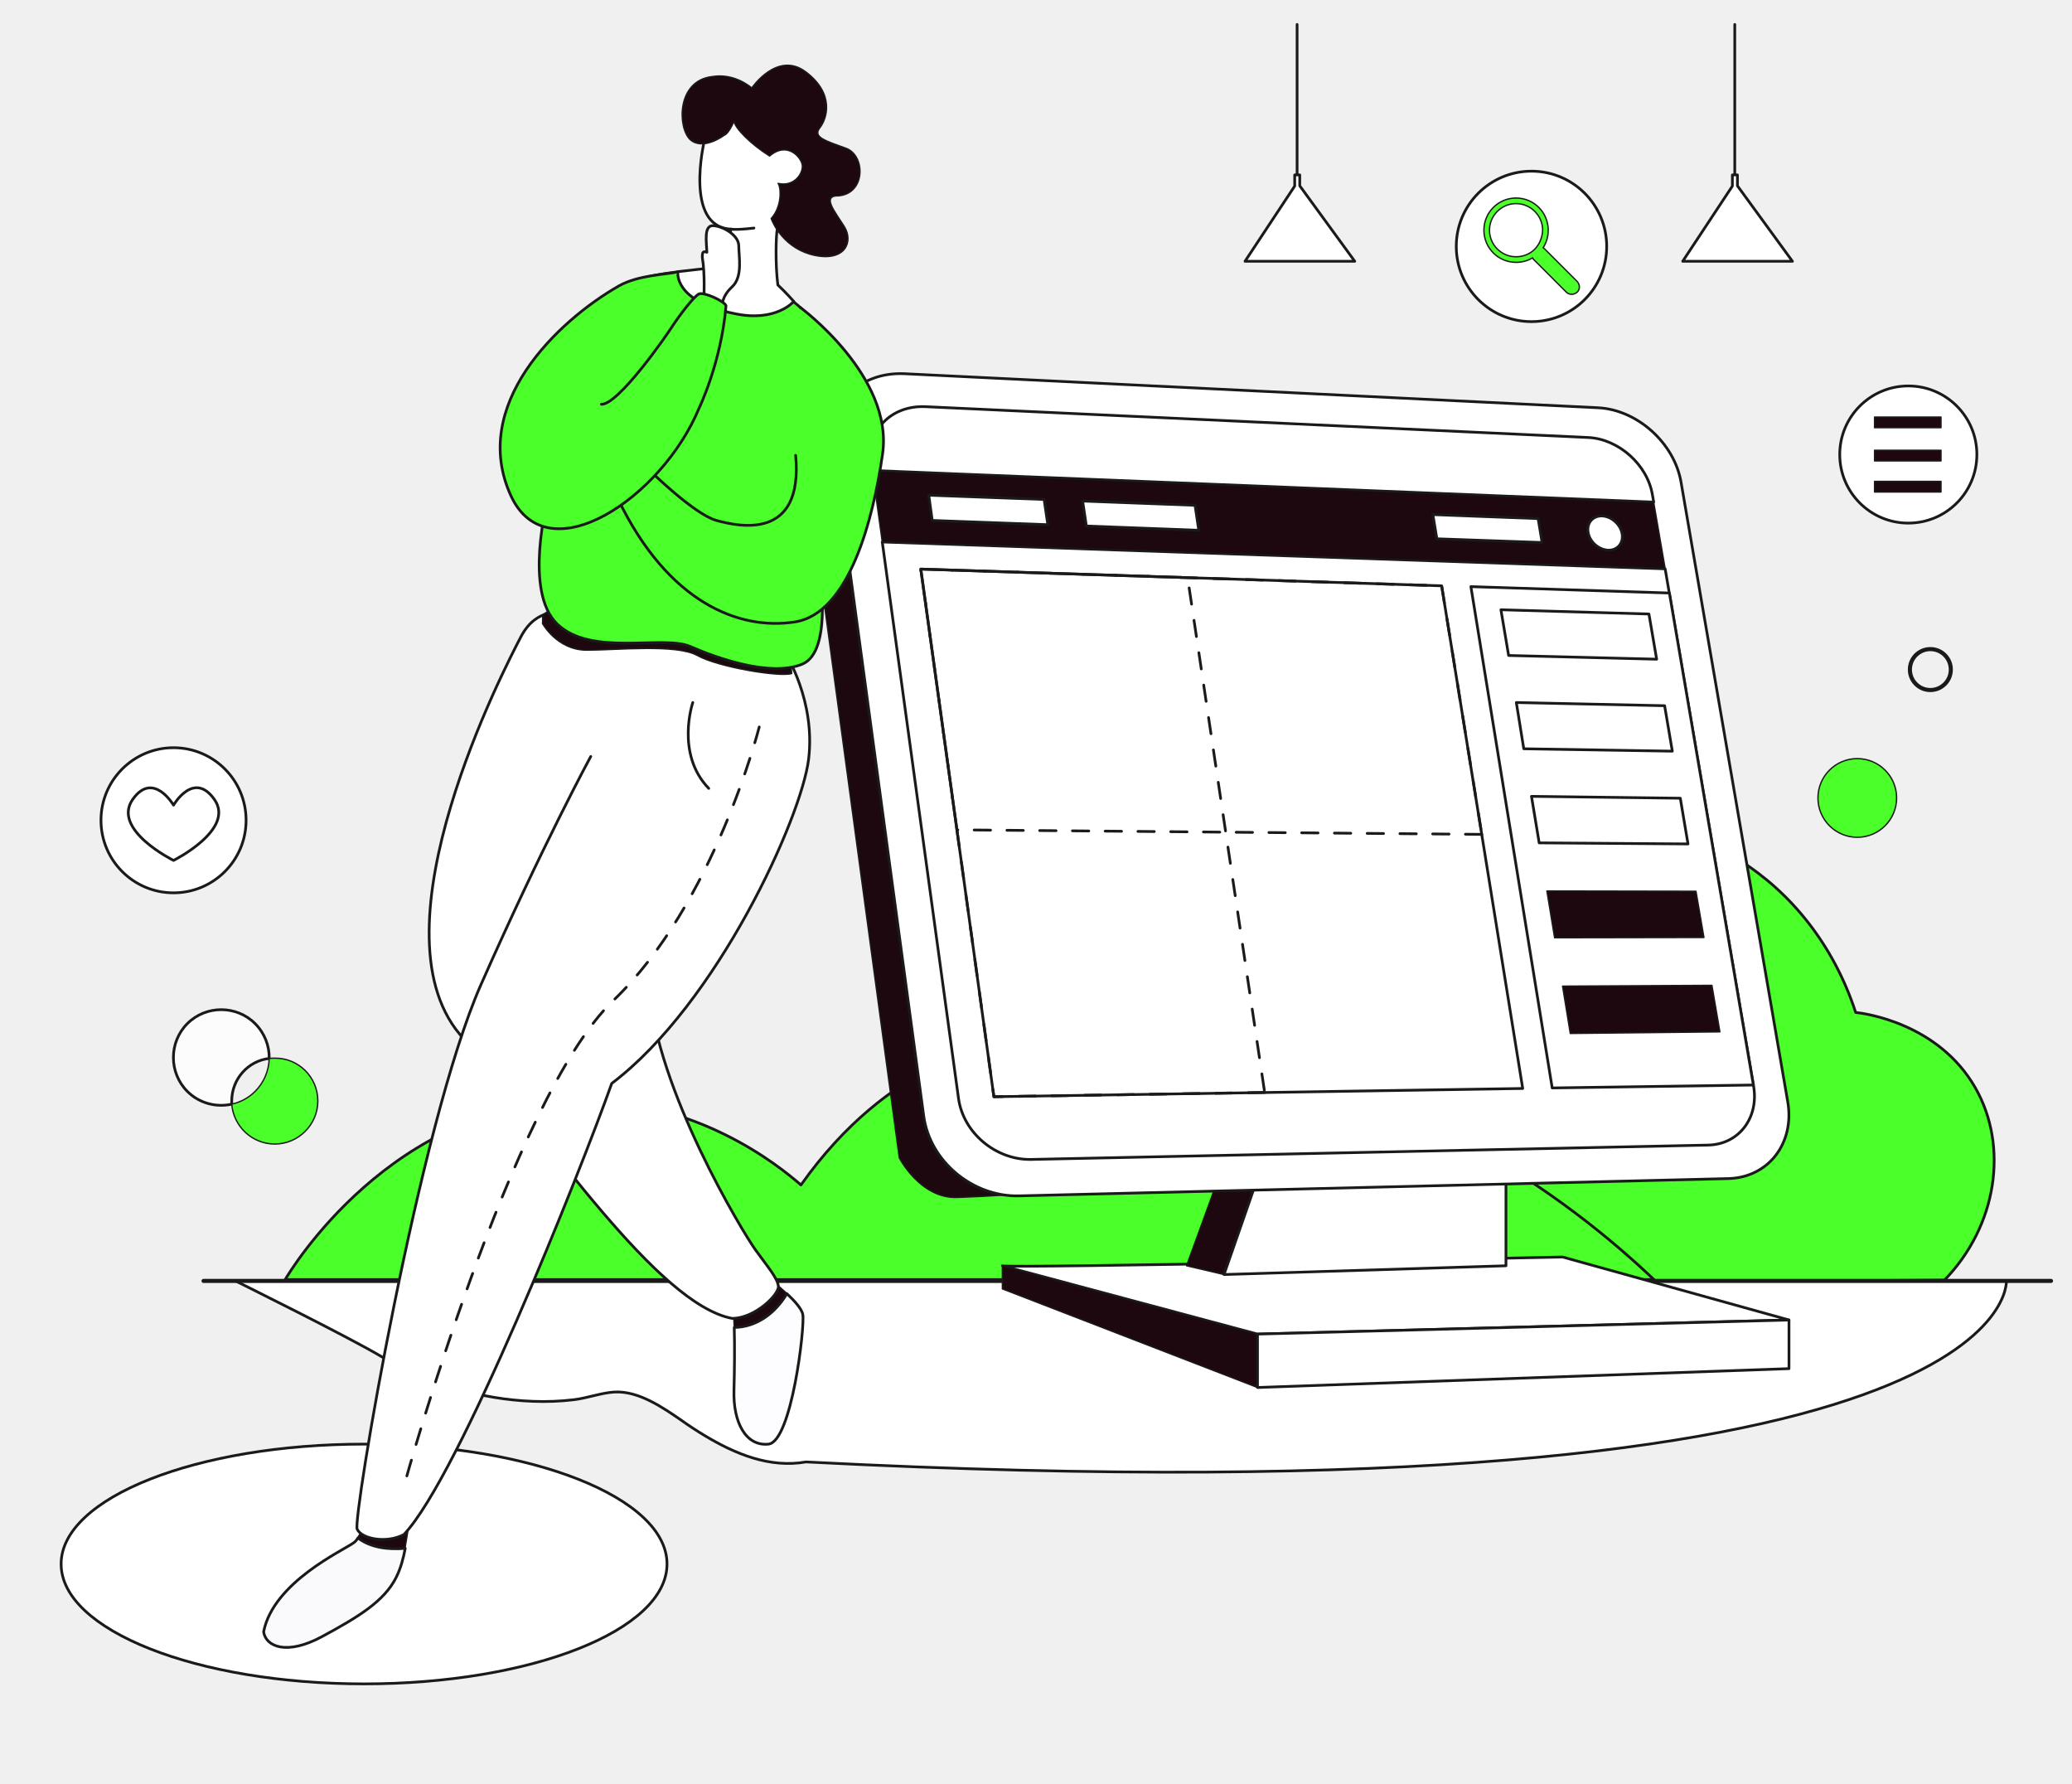
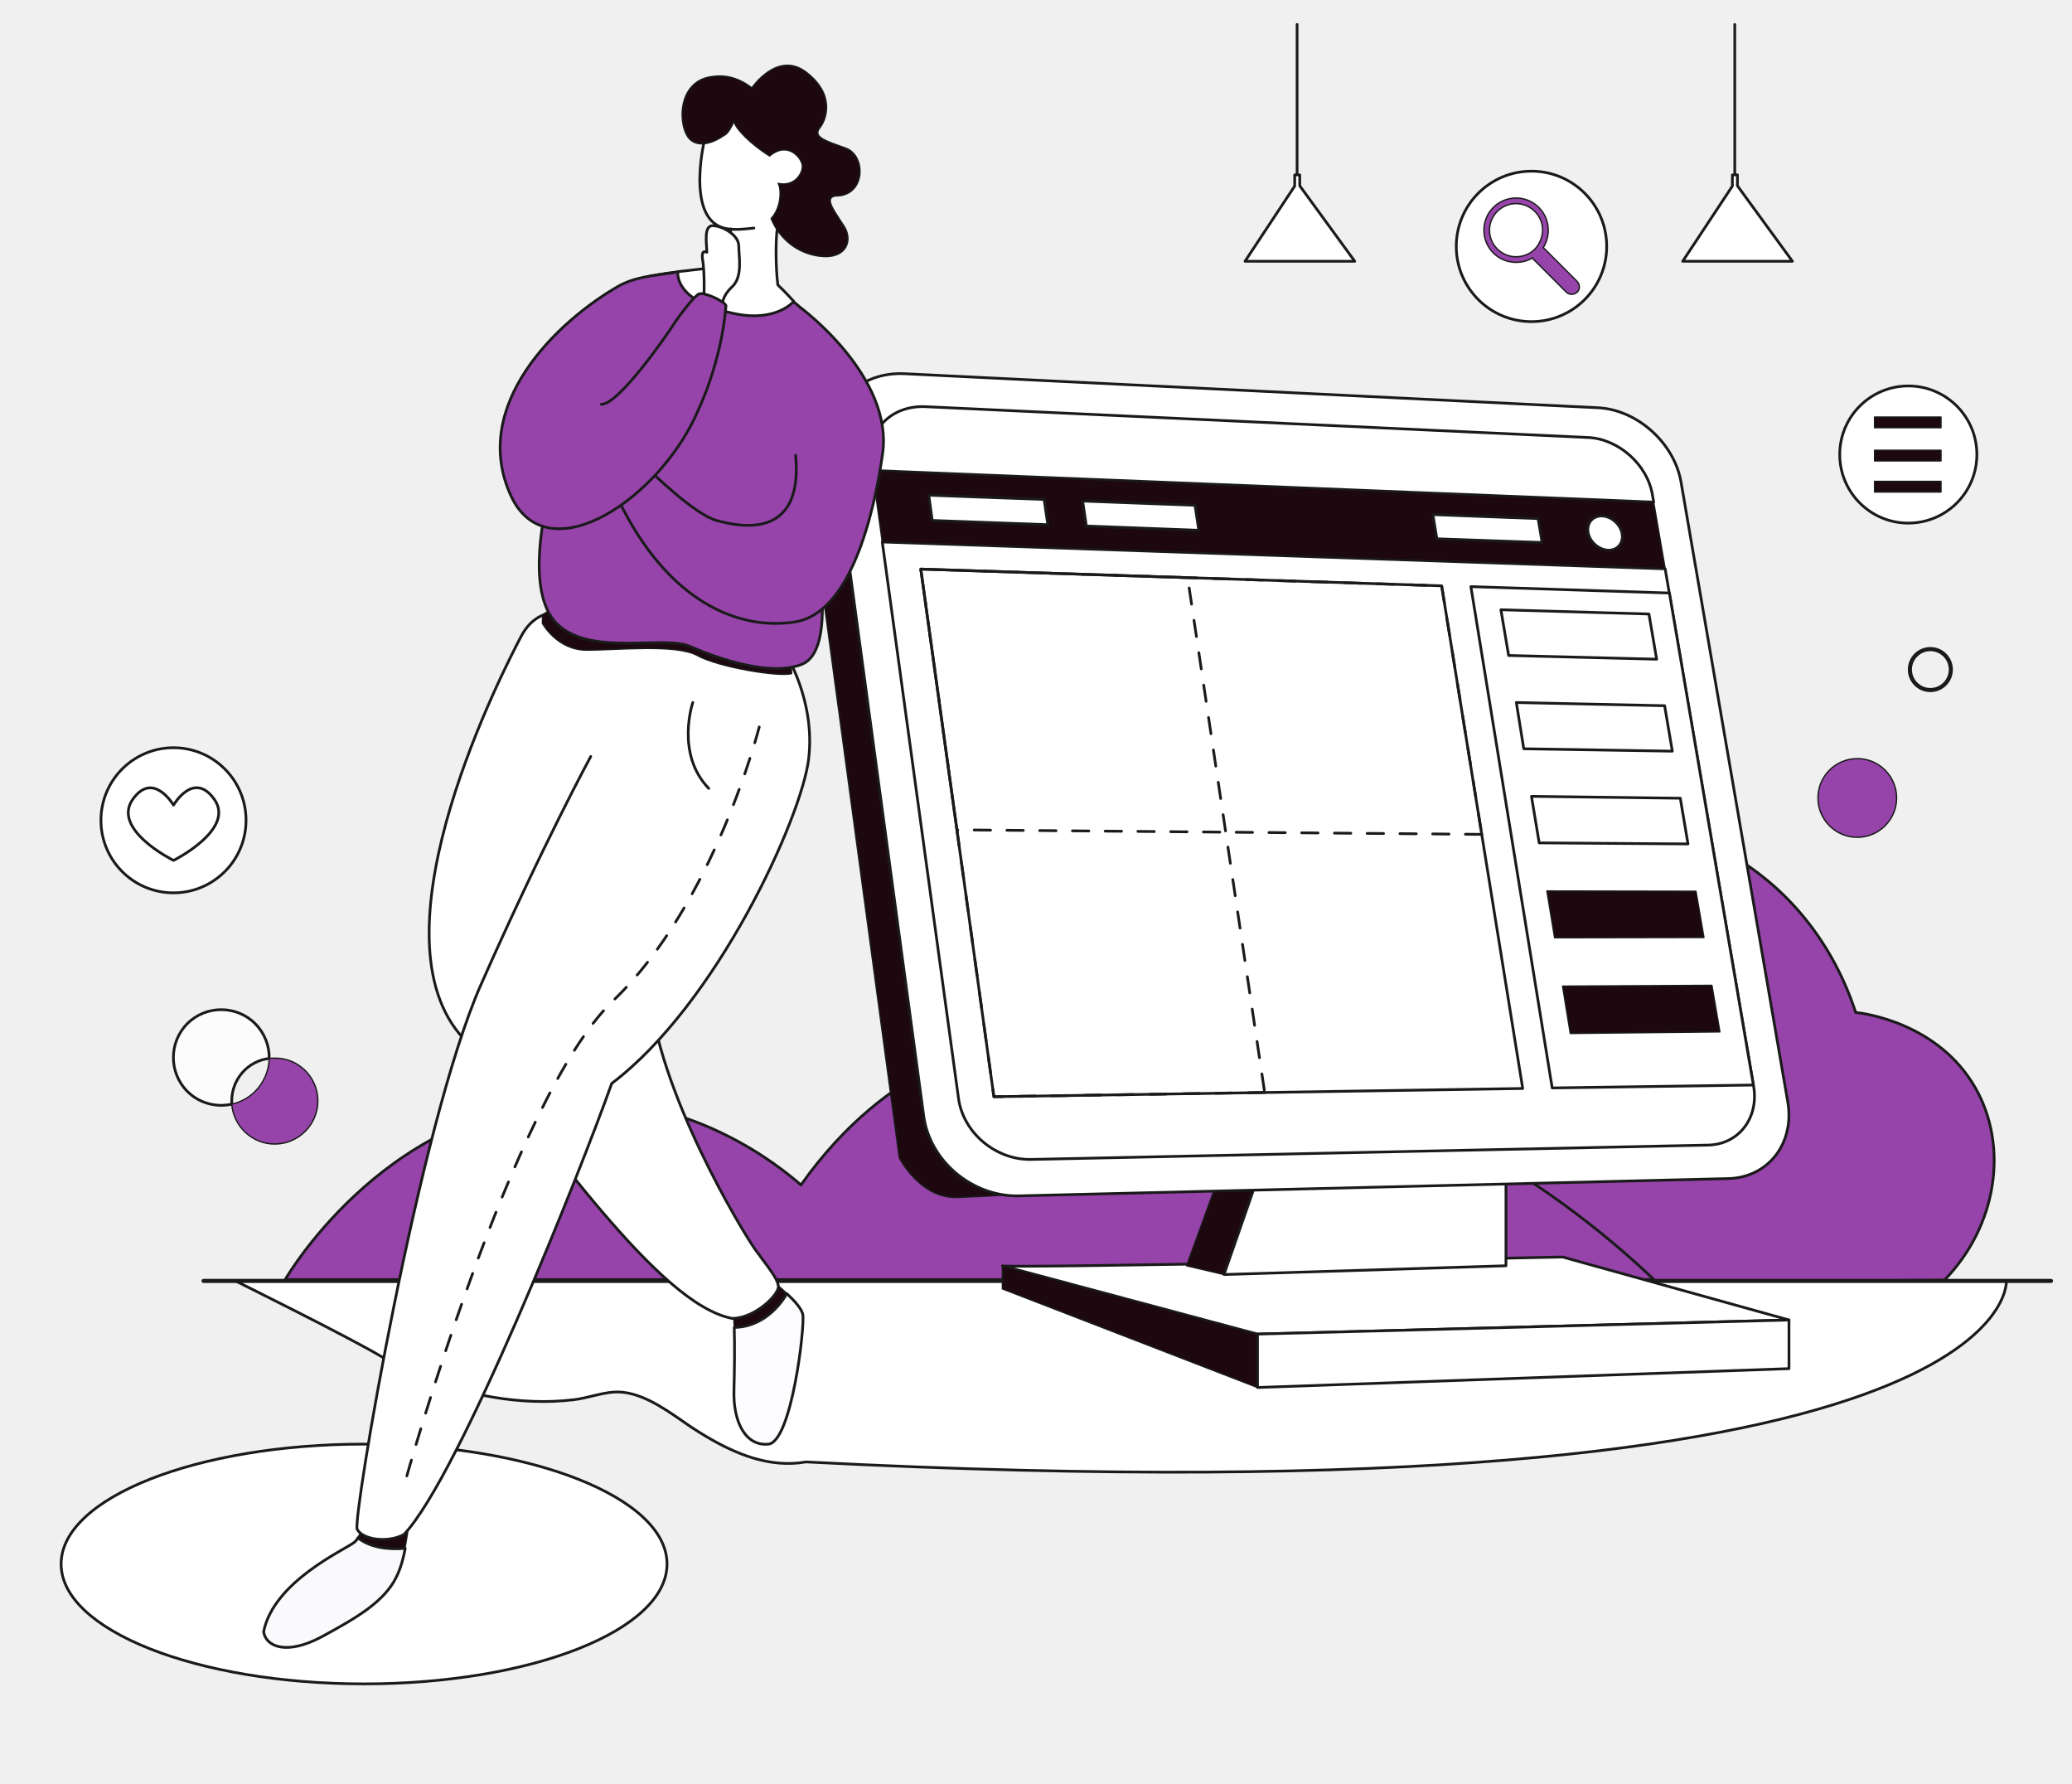
<svg xmlns="http://www.w3.org/2000/svg" version="1.1" id="Layer_1" x="0px" y="0px" viewBox="0 0 779.7 671" style="enable-background:new 0 0 779.7 671;" xml:space="preserve">
  <style type="text/css">
	.st0{fill:#FFFFFF;stroke:#1A1A1A;stroke-width:1.027;stroke-linecap:round;stroke-linejoin:round;stroke-miterlimit:10;}
	.st1{fill:#1D0810;stroke:#1A1A1A;stroke-width:0.513;stroke-linecap:round;stroke-linejoin:round;stroke-miterlimit:10;}
- 	.st2{fill:#4BFF2A;stroke:#1A1A1A;stroke-width:1.027;stroke-linecap:round;stroke-linejoin:round;stroke-miterlimit:10;}
+ 	.st2{fill:#9644AA;stroke:#1A1A1A;stroke-width:1.027;stroke-linecap:round;stroke-linejoin:round;stroke-miterlimit:10;}
	.st3{fill:none;stroke:#1A1A1A;stroke-width:1.541;stroke-linecap:round;stroke-linejoin:round;stroke-miterlimit:10;}
	
		.st4{fill:none;stroke:#1A1A1A;stroke-width:1.027;stroke-linecap:round;stroke-linejoin:round;stroke-miterlimit:10;stroke-dasharray:6.162;}
	.st5{fill:#FDFDFF;stroke:#1A1A1A;stroke-width:1.027;stroke-linecap:round;stroke-linejoin:round;stroke-miterlimit:10;}
	.st6{fill:#FAFAFC;stroke:#1A1A1A;stroke-width:1.027;stroke-linecap:round;stroke-linejoin:round;stroke-miterlimit:10;}
- 	.st7{fill:#4BFF2A;stroke:#1A1A1A;stroke-width:0.513;stroke-linecap:round;stroke-linejoin:round;stroke-miterlimit:10;}
+ 	.st7{fill:#9644AA;stroke:#1A1A1A;stroke-width:0.513;stroke-linecap:round;stroke-linejoin:round;stroke-miterlimit:10;}
	.st8{fill:#FCFCFC;stroke:#1A1A1A;stroke-width:1.027;stroke-linecap:round;stroke-linejoin:round;stroke-miterlimit:10;}
+ 	.st9{fill:none;stroke:#1A1A1A;stroke-width:1.027;stroke-linecap:round;stroke-linejoin:round;stroke-miterlimit:10;}
</style>
  <g id="vector">
    <ellipse class="st0" cx="137" cy="588.4" rx="114" ry="45.1" />
-     <path class="st0" d="M256.5,534.4c2.8,2,5.7,3.9,8.7,5.7c11.5,6.9,24.4,12.3,38.1,9.9C761.5,573.5,755,481.9,755,481.9l-666.4,0   c0,0,42.8,21.2,55,28.5c16.7,10,37.4,16.1,57,16.8c5.1,0.2,10.2,0,15.3-0.6c5.1-0.6,10.3-2.6,15.3-2.9   C240.3,523.2,249.4,529.5,256.5,534.4z" />
+     <path class="st0" d="M256.5,534.4c2.8,2,5.7,3.9,8.7,5.7c11.5,6.9,24.4,12.3,38.1,9.9C761.5,573.5,755,481.9,755,481.9H88.6   c0,0,42.8,21.2,55,28.5c16.7,10,37.4,16.1,57,16.8c5.1,0.2,10.2,0,15.3-0.6s10.3-2.6,15.3-2.9C240.3,523.2,249.4,529.5,256.5,534.4   z" />
    <g>
      <g>
        <circle class="st0" cx="718.1" cy="171" r="25.8" />
        <rect x="705.4" y="156.9" class="st1" width="25" height="4" />
        <rect x="705.4" y="169.4" class="st1" width="25" height="4" />
        <rect x="705.4" y="181.1" class="st1" width="25" height="4" />
      </g>
      <path class="st2" d="M359,481.8c123.8-0.9,248.9,0.8,372.7-0.2c19.9-20.5,24.2-50.4,11.6-72.4c-13.9-24.3-41.8-28-45-28.3    c-16.7-51.3-65-78.5-104-68.3c-38.5,10.1-53.5,52.8-54.8,56.7c-27.8-9.9-55.6-3.8-68.7,13.9c-7,9.5-8.3,20.2-8.4,27.4    c-29.7-55.4-82.3-71.2-105.9-55.7c-18,11.9-23.5,45-14.9,78.9c-6.6,1.4-19.2,5-21.4,13C317.4,457.2,331.2,471.1,359,481.8z" />
-       <path class="st2" d="M107.3,481.4c171.7,0,343.4,0,515.1,0c-15.4-14.6-39.4-34.7-72.3-52.4c-32.1-17.2-124.2-66.7-199.6-27.3    c-14,7.3-32.2,20.2-49.1,44.1c-8.6-7.5-39.3-32.2-83.6-31.8C147.4,414.7,109.3,478,107.3,481.4z" />
+       <path class="st2" d="M107.3,481.4c171.7,0,343.4,0,515.1,0C607,466.8,583,446.7,550.1,429c-32.1-17.2-124.2-66.7-199.6-27.3    c-14,7.3-32.2,20.2-49.1,44.1c-8.6-7.5-39.3-32.2-83.6-31.8C147.4,414.7,109.3,478,107.3,481.4z" />
      <line class="st3" x1="76.6" y1="481.9" x2="771.8" y2="481.9" />
      <path class="st0" d="M377.2,476.2c0,1.1,210.8-3.3,210.8-3.3l85.2,23.7l-200,5.3L377.2,476.2z" />
      <polygon class="st1" points="377.2,484.9 377.2,476.2 473.2,501.9 473.2,522   " />
      <polygon class="st0" points="673.2,496.6 673.2,514.9 473.2,522 473.2,501.9   " />
      <polygon class="st1" points="457.8,445.2 446.5,476.2 460.6,479.5 473.2,443.3   " />
      <polygon class="st0" points="566.7,441.7 566.7,476.2 460.6,479.5 473.2,443.3   " />
      <g>
        <path class="st1" d="M381.4,449.3c0,0-7.3,0.7-21.2,1.2s-21.8-14.9-21.8-14.9l-36.2-267.4c-1.5-10.3,2.5-16.5,11.4-20.4     c0,0,7.2-3.3,14.4-5.2" />
        <path class="st0" d="M650.4,443.4l-267,6.5c-17.4,0.4-33.5-13-35.8-30L313.5,168c-2.2-16,9.9-28.2,26.9-27.4l260.9,12.8     c14.8,0.7,28.8,13.3,31.3,28.1l40.1,232.8C675.5,430,665.5,443,650.4,443.4z" />
-         <path class="st0" d="M621.8,186.1c-1.9-11.3-12.7-20.9-24-21.5l-249.5-11.6c-12.9-0.6-22.1,8.8-20.4,20.9l0.4,3.1l294,11.9     L621.8,186.1z" />
-         <path class="st0" d="M332,203.9l28.7,209.4c1.8,12.9,14,23.1,27.2,22.9l254.8-5.4c11.6-0.2,19.2-10.2,17.2-22.1l-33.3-194.7     L332,203.9z" />
+         <path class="st0" d="M621.8,186.1c-1.9-11.3-12.7-20.9-24-21.5L348.3,153c-12.9-0.6-22.1,8.8-20.4,20.9l0.4,3.1l294,11.9     L621.8,186.1z" />
+         <path class="st0" d="M332,203.9l28.7,209.4c1.8,12.9,14,23.1,27.2,22.9l254.8-5.4c11.6-0.2,19.2-10.2,17.2-22.1L626.6,214     L332,203.9z" />
        <polygon class="st1" points="622.3,189 328.3,177.1 332,203.9 626.6,213.9    " />
        <polygon class="st0" points="394.3,197.4 350.8,195.8 349.5,186.3 392.9,187.9    " />
        <polygon class="st0" points="451.1,199.5 408.8,197.9 407.4,188.5 449.7,190.1    " />
        <polygon class="st0" points="580.3,204.1 540.7,202.7 539.2,193.6 578.8,195.1    " />
        <path class="st0" d="M610.4,200.8c-0.6-3.5-3.9-6.5-7.5-6.7c-3.5-0.1-5.9,2.6-5.3,6.2c0.6,3.6,4,6.5,7.5,6.7     C608.7,207.1,611,204.3,610.4,200.8z" />
        <polygon class="st0" points="573,409.5 374,412.6 346.5,214.1 542.5,220.4    " />
        <polygon class="st4" points="475.9,411 374,412.6 346.5,214.1 446.9,217.3    " />
        <polygon class="st0" points="659.8,408.2 584.1,409.3 553.5,220.7 628.2,223.1    " />
        <polygon class="st4" points="557.6,313.9 360.1,312.2 346.5,214.1 542.5,220.4    " />
        <polygon class="st0" points="623.4,248 567.7,246.6 564.8,229.4 620.5,231    " />
        <polygon class="st0" points="629.3,282.6 573.4,281.7 570.6,264.3 626.4,265.5    " />
        <polygon class="st0" points="635.2,317.5 579.2,317.1 576.3,299.6 632.3,300.3    " />
        <polygon class="st1" points="641.2,352.7 585,352.8 582.1,335.2 638.2,335.3    " />
        <polygon class="st1" points="647.2,388.2 590.9,388.8 588,371 644.2,370.7    " />
      </g>
      <g>
        <path class="st1" d="M296.2,486.7c-3.4-3.2-6.9-5.8-6.9-5.8s-15.3,8.4-14,9.8c0.5,0.6,0.8,4,1,8.6     C284.8,499.3,291.9,493.9,296.2,486.7z" />
        <path class="st5" d="M302.1,494.6c-0.3-2.1-3.1-5.2-6-7.9c-4.3,7.3-11.4,12.6-19.8,12.7c0.2,6.8,0.1,16.2-0.1,23.5     c-0.4,12.3,4.5,21.3,13,20.4C297.9,542.3,302.9,499.2,302.1,494.6z" />
-         <path class="st0" d="M244.3,371.3c2.6,38.6,35.3,92.4,39.9,98.8c4.6,6.4,8.4,10.7,8.7,13.8c0.3,3.1-8.8,12.1-17.4,12.1     c-27.9-5.3-68.7-66.5-102.5-106.9s17-138,23-149.5c6-11.5,15.6-8.9,15.6-8.9l71,13" />
+         <path class="st0" d="M244.3,371.3c2.6,38.6,35.3,92.4,39.9,98.8s8.4,10.7,8.7,13.8c0.3,3.1-8.8,12.1-17.4,12.1     c-27.9-5.3-68.7-66.5-102.5-106.9s17-138,23-149.5s15.6-8.9,15.6-8.9l71,13" />
        <path class="st1" d="M152.4,582.5c1.1-5.9,1.5-11.4,3.1-14.4c2.7-4.8-15.4-3.9-15.4-3.9s-2.5,9.7-5.5,14.3     C139.4,582.2,146,583.1,152.4,582.5z" />
-         <path class="st6" d="M134.7,578.6c-0.5,0.8-1,1.4-1.6,1.8c-3.7,2.8-30.2,14.7-33.9,33.5c0.8,5.6,8.7,9,22,1.8     c13.3-7.2,23.4-13.2,27.9-22.3c1.7-3.4,2.7-7.2,3.4-10.9C146,583.1,139.4,582.2,134.7,578.6z" />
+         <path class="st6" d="M134.7,578.6c-0.5,0.8-1,1.4-1.6,1.8c-3.7,2.8-30.2,14.7-33.9,33.5c0.8,5.6,8.7,9,22,1.8     s23.4-13.2,27.9-22.3c1.7-3.4,2.7-7.2,3.4-10.9C146,583.1,139.4,582.2,134.7,578.6z" />
        <path class="st0" d="M222.3,284.6c0,0-17.9,32.9-41.3,85.8s-48.4,201.2-46.6,204.9c1.8,3.8,11.3,5.4,17.6,2     c20.8-21.9,66.3-136.3,78.2-169.7c39.8-30.1,71.5-100.2,74.1-122.1c2.6-21.9-8.6-39.4-8.6-39.4l-19.4-6.1" />
-         <path class="st1" d="M204.1,234.5c0,0,5.5,10.1,16.7,10.1c11.2,0,33.7-2.4,41.6,2c7.9,4.4,30.9,8.2,35.5,6.8     c-0.4-5.9-0.4-5.9-0.4-5.9l-86.2-20.9l-7.1,4.7V234.5z" />
-         <path class="st2" d="M206.1,188c0,0-9.2,34.5,3.6,46.8c12.8,12.3,39.7,4,50,8.4c10.2,4.5,30.2,11.5,42.1,6.7s6.5-35.5,6.3-43.1     c-0.2-7.6-5.8-90-5.8-90s-19.7-21.9-59.1-12.5C222.9,129.6,206.1,188,206.1,188z" />
-         <path class="st0" d="M275.1,86.2c0,0-2.7,13-4.2,14.2c-15.8,1.8-15.8,1.8-15.8,1.8s-2,11.1,21.4,15.8c15.6,3.3,22.2-4.6,22.2-4.6     s-3.1-3.5-6-6.2c-1-7.9-0.7-18.8-0.2-21.1s17.9-18.2,13.4-29s-27.9-21-31.8-19.3c-3.9,1.7-9.1,15.4-9.1,15.4     S257.3,85.4,275.1,86.2z" />
+         <path class="st1" d="M204.1,234.5c0,0,5.5,10.1,16.7,10.1s33.7-2.4,41.6,2s30.9,8.2,35.5,6.8c-0.4-5.9-0.4-5.9-0.4-5.9     l-86.2-20.9l-7.1,4.7L204.1,234.5L204.1,234.5z" />
+         <path class="st2" d="M206.1,188c0,0-9.2,34.5,3.6,46.8s39.7,4,50,8.4c10.2,4.5,30.2,11.5,42.1,6.7s6.5-35.5,6.3-43.1     s-5.8-90-5.8-90s-19.7-21.9-59.1-12.5C222.9,129.6,206.1,188,206.1,188z" />
+         <path class="st0" d="M275.1,86.2c0,0-2.7,13-4.2,14.2c-15.8,1.8-15.8,1.8-15.8,1.8s-2,11.1,21.4,15.8c15.6,3.3,22.2-4.6,22.2-4.6     s-3.1-3.5-6-6.2c-1-7.9-0.7-18.8-0.2-21.1s17.9-18.2,13.4-29s-27.9-21-31.8-19.3S265,53.2,265,53.2S257.3,85.4,275.1,86.2z" />
        <path class="st2" d="M301.2,115.7c0,0,35.2,25.9,30.9,55.2c-3.4,23.6-12.3,60-33.1,63.1c-20.8,3.2-47.6-7.2-66.4-46.2     c10.1-8.9,11.7-11,11.7-11s16.9,16.7,25.3,19s32.8,7.8,29.8-24.5" />
        <path class="st0" d="M283.7,85.8c0,0-6.3,0.8-8.7,0.4" />
-         <path class="st0" d="M264.9,111.9c0,0,0.4-9.3-0.6-14.9c-0.1-2.2,0.3-2.6,1.7-2.1c-0.1-3.6-1.3-10.2,2.4-10     c3.7,0.2,9.6,3.6,9.6,7.6s1.6,11.6-2.5,15.4c-4.1,3.8-3.7,7.2-3.7,7.2L264.9,111.9z" />
+         <path class="st0" d="M264.9,111.9c0,0,0.4-9.3-0.6-14.9c-0.1-2.2,0.3-2.6,1.7-2.1c-0.1-3.6-1.3-10.2,2.4-10     c3.7,0.2,9.6,3.6,9.6,7.6s1.6,11.6-2.5,15.4s-3.7,7.2-3.7,7.2L264.9,111.9z" />
        <path class="st2" d="M255.1,102.3c-4.7,1-14.9,1.2-22.1,5.2c-23.5,13.4-56.4,45.1-40.7,79.1c13.8,29.7,56.8,0.6,70.7-32.9     c0,0,8.4-17.2,10.2-38.7c-0.6-1.7-8.4-5.3-10.2-4.4c-1.9,0.9-7.5,8.3-9.9,12c-2.4,3.8-20.4,29.7-26.8,29.5" />
-         <path class="st1" d="M272.5,50.9c0,0-7.8,5.9-12.7,1.7c-4.8-4.3-5.4-22.3,8.3-23.8c8.5-1.4,14.8,4.3,14.8,4.3s9.6-14.2,20.4-6     c10.8,8.2,8,17.4,5.2,21c-2.8,3.5,2.2,4.9,9.9,7.7c7.6,2.8,7.4,18.1-4,17.9c-4.5,0.7-0.4,5.7,3.3,11.5c3.6,5.8,0.3,13.2-11,10.9     c-11.3-2.3-15.8-11.8-16.5-13.9c4.2-4.6,3.7-11.8,2.6-13.2c6.3,1.4,9.5-4,9.1-6.9c-0.4-2.9-5.6-9.1-12.3-3.4     c-7.3-4.6-13-10.5-13.4-13.1C274.1,50.6,272.5,50.9,272.5,50.9z" />
+         <path class="st1" d="M272.5,50.9c0,0-7.8,5.9-12.7,1.7c-4.8-4.3-5.4-22.3,8.3-23.8c8.5-1.4,14.8,4.3,14.8,4.3s9.6-14.2,20.4-6     s8,17.4,5.2,21c-2.8,3.5,2.2,4.9,9.9,7.7c7.6,2.8,7.4,18.1-4,17.9c-4.5,0.7-0.4,5.7,3.3,11.5c3.6,5.8,0.3,13.2-11,10.9     c-11.3-2.3-15.8-11.8-16.5-13.9c4.2-4.6,3.7-11.8,2.6-13.2c6.3,1.4,9.5-4,9.1-6.9c-0.4-2.9-5.6-9.1-12.3-3.4     c-7.3-4.6-13-10.5-13.4-13.1C274.1,50.6,272.5,50.9,272.5,50.9z" />
      </g>
      <circle class="st7" cx="698.9" cy="300.2" r="14.8" />
      <circle class="st3" cx="726.4" cy="251.9" r="7.7" />
      <g>
        <circle class="st0" cx="576.3" cy="92.7" r="28.3" />
-         <path class="st7" d="M593.5,105.9l-12.2-12.2c-0.2-0.2-0.4-0.3-0.6-0.5c1.2-1.9,1.9-4.1,1.9-6.6c0-6.7-5.4-12.1-12.1-12.1     c-6.7,0-12.1,5.4-12.1,12.1c0,6.7,5.4,12.1,12.1,12.1c2.3,0,4.4-0.6,6.2-1.7c0.1,0.3,0.3,0.5,0.5,0.7l12.2,12.2     c1.1,1.1,2.9,1.1,4.1,0C594.6,108.9,594.6,107.1,593.5,105.9z M578.1,93.1c-0.4,0.5-0.9,1-1.4,1.4c-1.7,1.3-3.8,2.1-6.2,2.1     c-5.5,0-10-4.5-10-10c0-5.5,4.5-10,10-10c5.5,0,10,4.5,10,10C580.4,89.1,579.5,91.4,578.1,93.1z" />
+         <path class="st7" d="M593.5,105.9l-12.2-12.2c-0.2-0.2-0.4-0.3-0.6-0.5c1.2-1.9,1.9-4.1,1.9-6.6c0-6.7-5.4-12.1-12.1-12.1     c-6.7,0-12.1,5.4-12.1,12.1s5.4,12.1,12.1,12.1c2.3,0,4.4-0.6,6.2-1.7c0.1,0.3,0.3,0.5,0.5,0.7l12.2,12.2c1.1,1.1,2.9,1.1,4.1,0     C594.6,108.9,594.6,107.1,593.5,105.9z M578.1,93.1c-0.4,0.5-0.9,1-1.4,1.4c-1.7,1.3-3.8,2.1-6.2,2.1c-5.5,0-10-4.5-10-10     s4.5-10,10-10s10,4.5,10,10C580.4,89.1,579.5,91.4,578.1,93.1z" />
      </g>
    </g>
    <path class="st4" d="M285.7,273.5c0,0-16.8,66.4-55,103s-78.3,181.2-78.3,181.2" />
    <path class="st0" d="M260.7,264.3c0,0-6.6,19.3,6,32.3" />
    <g>
-       <path class="st8" d="M87.2,414.2c0,0.4,0,0.8,0,1.2c-5.8,1.3-12.2-0.3-16.7-4.8c-7-7-7-18.5,0-25.5c7-7,18.5-7,25.5,0    c3.6,3.6,5.4,8.4,5.3,13.1C93.4,399.1,87.2,405.9,87.2,414.2z" />
+       <path class="st8" d="M87.2,414.2c0,0.4,0,0.8,0,1.2c-5.8,1.3-12.2-0.3-16.7-4.8c-7-7-7-18.5,0-25.5s18.5-7,25.5,0    c3.6,3.6,5.4,8.4,5.3,13.1C93.4,399.1,87.2,405.9,87.2,414.2z" />
      <path class="st7" d="M119.6,414.2c0,8.9-7.3,16.2-16.2,16.2c-8.5,0-15.5-6.6-16.2-15c3.2-0.7,6.3-2.3,8.8-4.8    c3.4-3.4,5.2-7.9,5.3-12.4c0.7-0.1,1.4-0.1,2.1-0.1C112.3,398,119.6,405.2,119.6,414.2z" />
    </g>
    <g>
      <polygon class="st0" points="487.2,65.8 487.2,70 468.5,98.3 509.8,98.3 489.1,69.9 489.1,65.8   " />
-       <line class="st0" x1="488.1" y1="9.2" x2="488.1" y2="65.4" />
+       <line class="st9" x1="488.1" y1="9.2" x2="488.1" y2="65.4" />
    </g>
    <g>
      <polygon class="st0" points="651.9,65.8 651.9,70 633.2,98.3 674.5,98.3 653.8,69.9 653.8,65.8   " />
-       <line class="st0" x1="652.8" y1="9.2" x2="652.8" y2="65.4" />
+       <line class="st9" x1="652.8" y1="9.2" x2="652.8" y2="65.4" />
    </g>
    <g>
-       <circle class="st0" cx="65.3" cy="308.6" r="27.3" />
+       <ellipse transform="matrix(3.327793e-02 -0.9994 0.9994 3.327793e-02 -245.3024 363.5945)" class="st0" cx="65.3" cy="308.6" rx="27.3" ry="27.3" />
      <path class="st0" d="M65.3,323.7c0,0-23.3-11.5-15.4-22.9c7.7-11,15.4,2.1,15.4,2.1s7.6-13.2,15.4-2.1    C88.6,312.1,65.3,323.7,65.3,323.7z" />
    </g>
  </g>
</svg>
